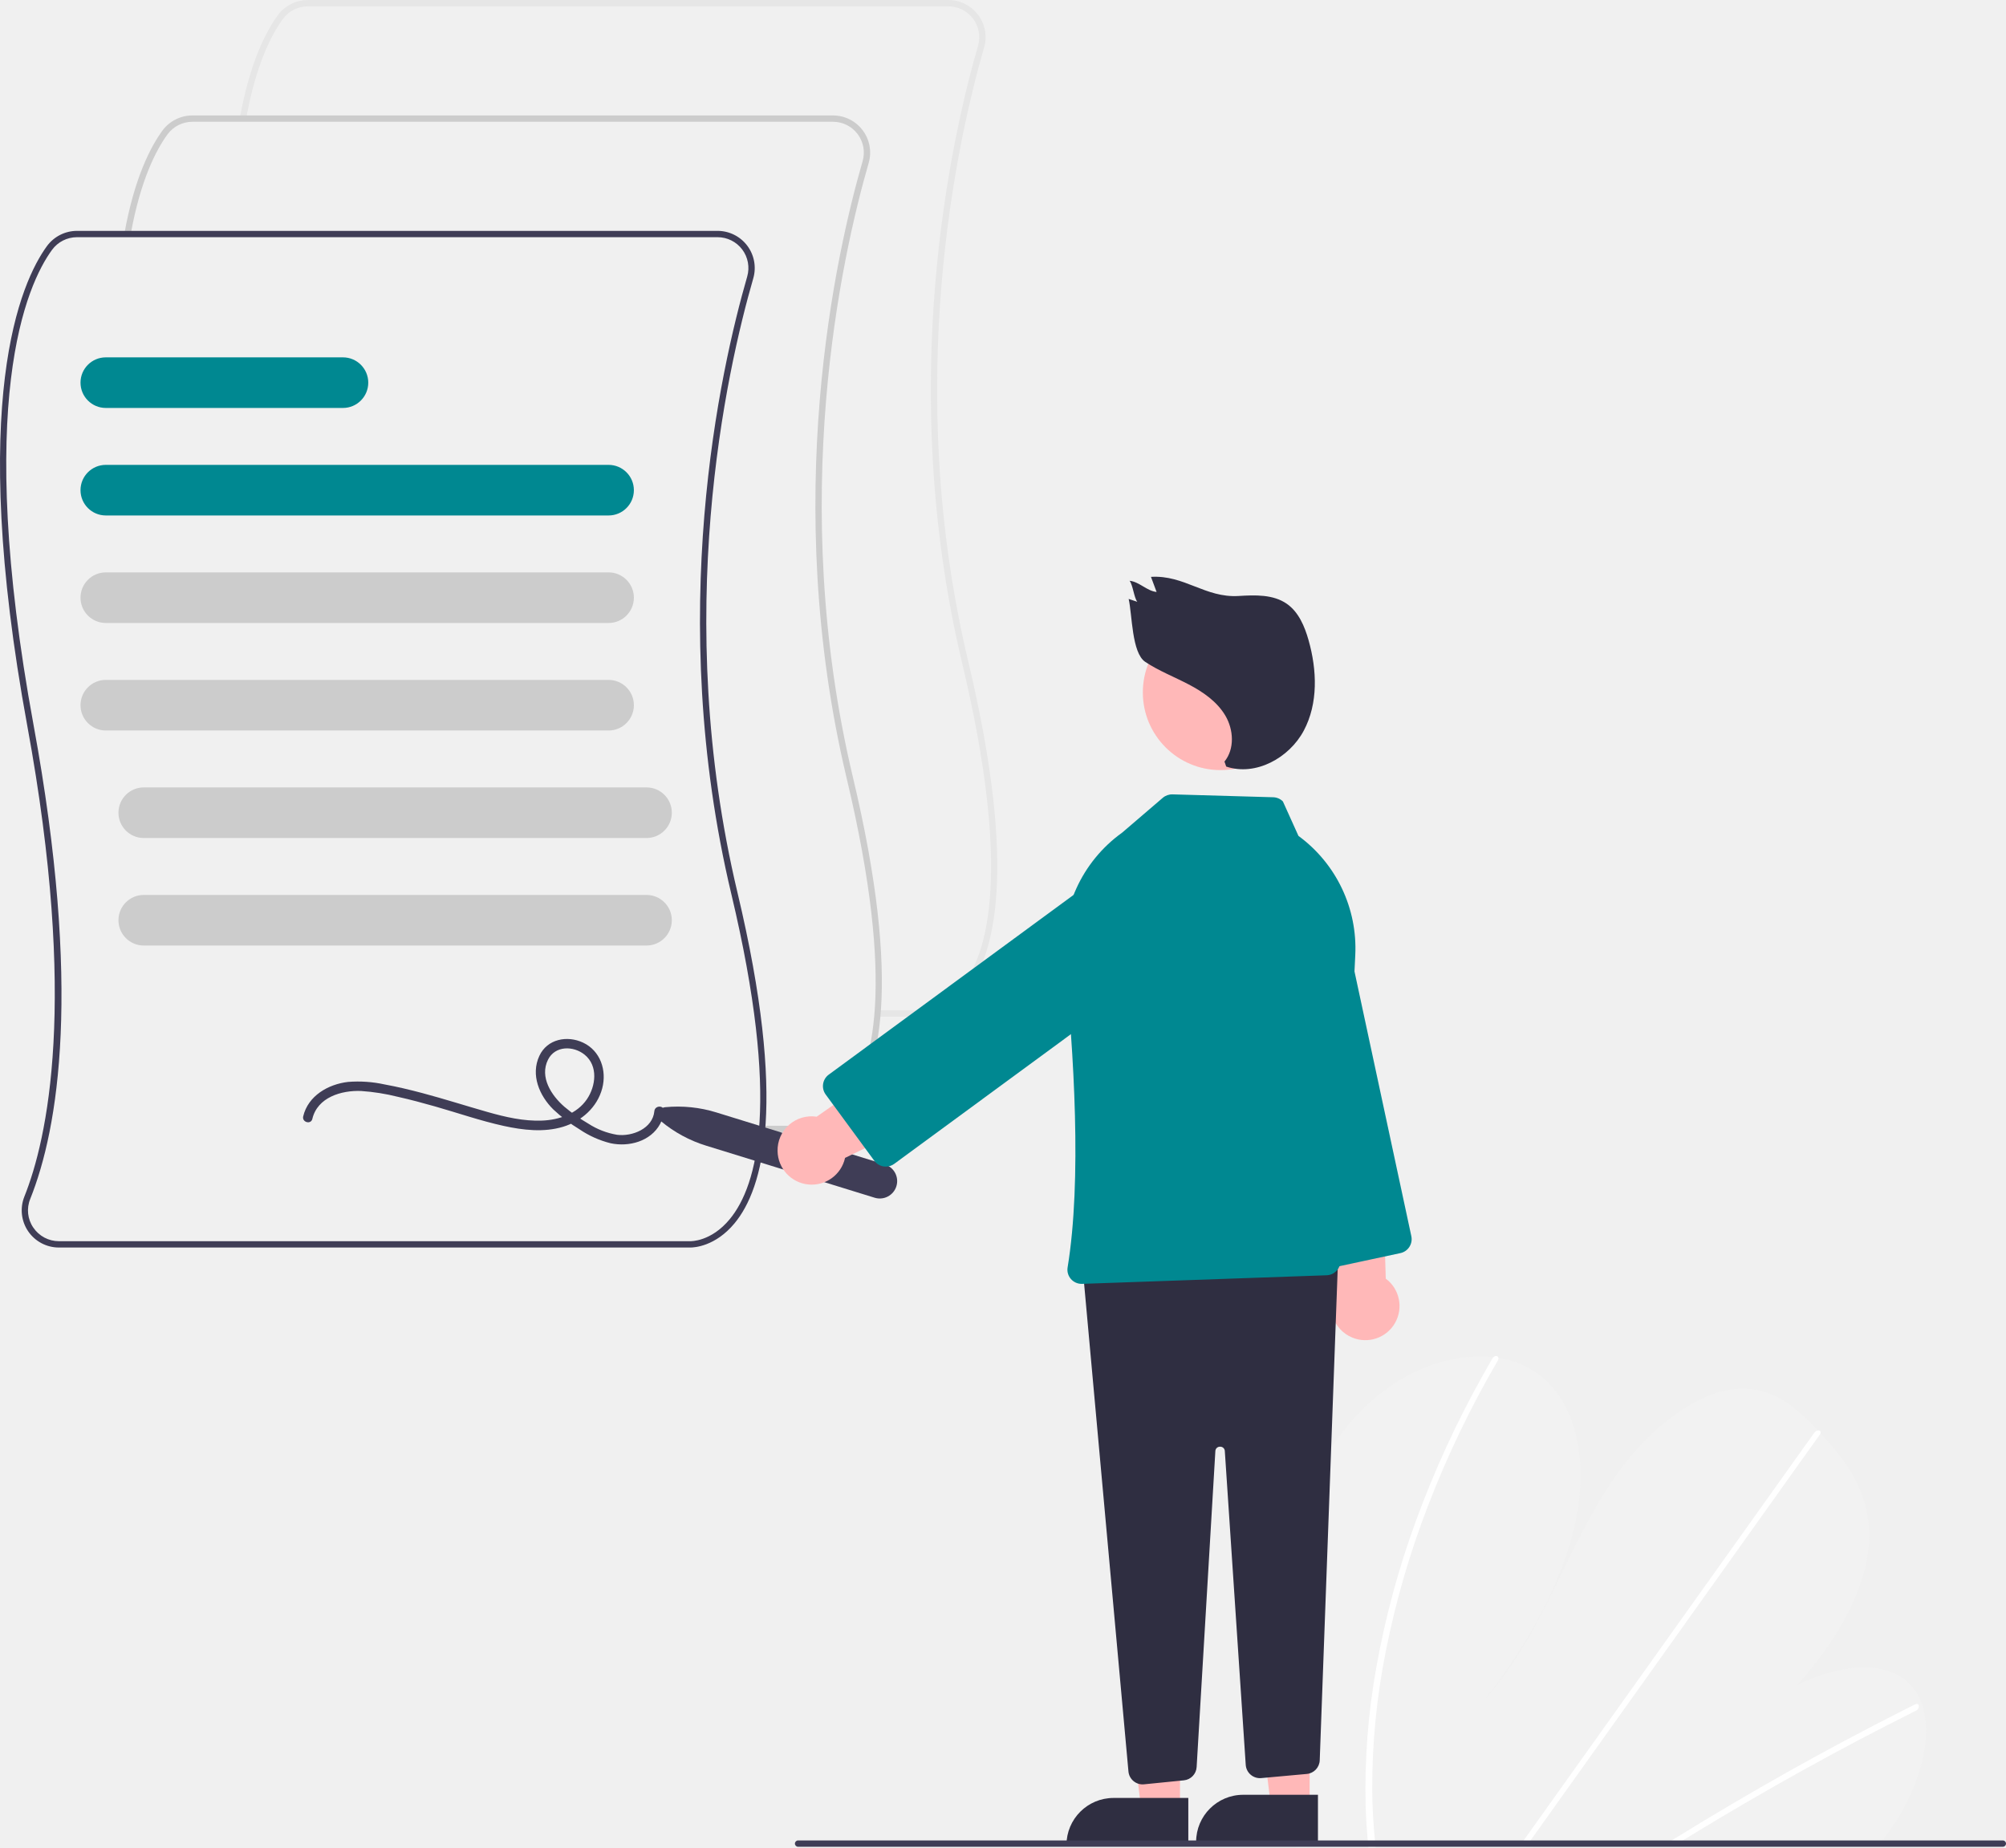
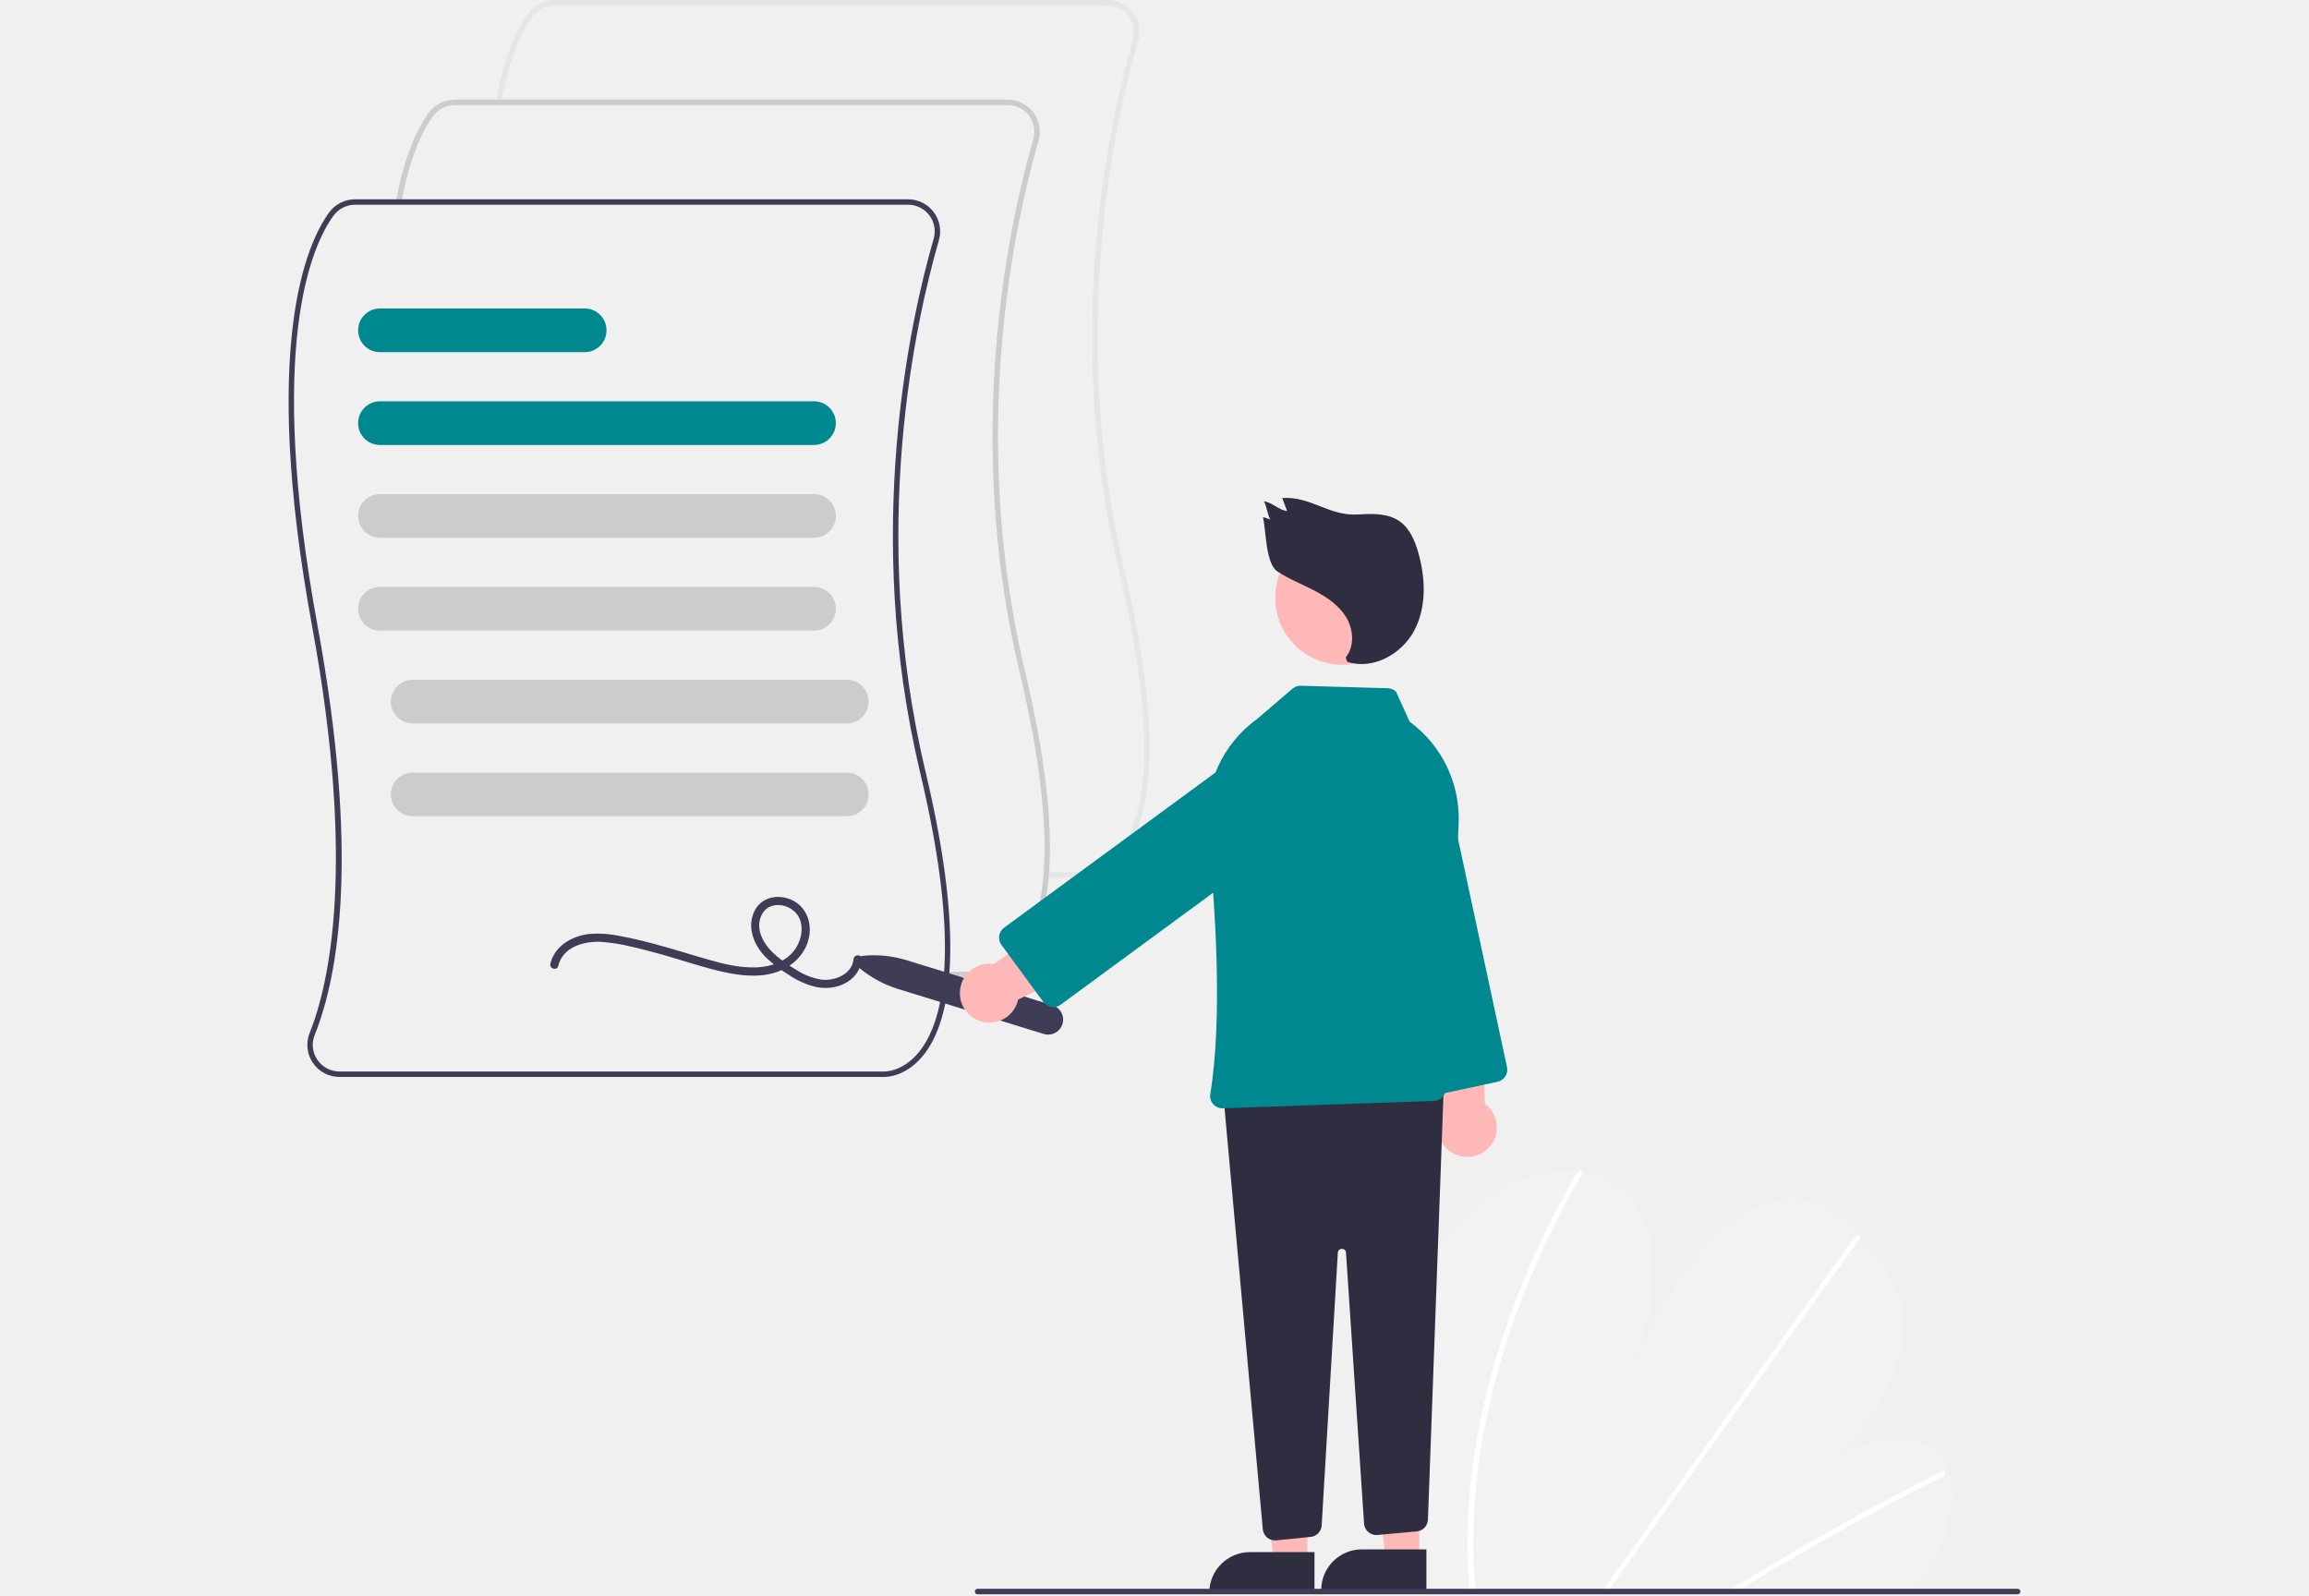
- <svg xmlns="http://www.w3.org/2000/svg" id="faaae39e-6d1f-40c0-bc77-dd3f36c97390" data-name="Layer 1" width="434.24" height="400" viewBox="0 0 634.387 584.35">
+ <svg xmlns="http://www.w3.org/2000/svg" id="faaae39e-6d1f-40c0-bc77-dd3f36c97390" data-name="Layer 1" width="434.24" height="300" viewBox="0 0 634.387 584.35">
  <path d="M574.1,479.328c-.113,0-.185-.003-.209-.004l-13.564.001v-2H573.94c.315.011,6.746.193,12.671-6.997,8.83-10.715,16.081-37.24.481-102.756-20.975-88.096-3.481-165.923,5.014-195.295a9.752,9.752,0,0,0-9.383-12.452H380.148a9.796,9.796,0,0,0-7.9,4.021c-3.599,4.95-8.537,14.46-11.627,31.655l-1.968-.354c3.157-17.569,8.256-27.358,11.978-32.478a11.801,11.801,0,0,1,9.517-4.845H582.723a11.753,11.753,0,0,1,11.304,15.007c-8.451,29.22-25.855,106.644-4.989,194.277,15.818,66.438,8.214,93.537-.951,104.572C582.043,478.959,575.382,479.328,574.1,479.328Z" transform="translate(-282.8063 -157.8251)" fill="#e6e6e6" />
  <path d="M537.6,515.828c-.113,0-.185-.003-.209-.004l-13.564.001v-2H537.44c.317.01,6.746.193,12.671-6.997,8.83-10.715,16.081-37.24.481-102.756-20.975-88.096-3.481-165.923,5.014-195.295a9.752,9.752,0,0,0-9.383-12.452H343.648a9.796,9.796,0,0,0-7.9,4.021c-3.599,4.95-8.537,14.46-11.627,31.655l-1.968-.354c3.157-17.569,8.256-27.358,11.978-32.478a11.801,11.801,0,0,1,9.517-4.845H546.223a11.753,11.753,0,0,1,11.304,15.007c-8.451,29.22-25.855,106.644-4.989,194.277,15.818,66.438,8.214,93.537-.951,104.572C545.543,515.459,538.882,515.828,537.6,515.828Z" transform="translate(-282.8063 -157.8251)" fill="#ccc" />
  <path d="M501.1,552.328c-.113,0-.185-.003-.209-.004l-199.453.001a11.75,11.75,0,0,1-10.928-16.102c7.237-18.081,16.981-61.459.932-148.839-18.951-103.18-1.985-140.47,6.189-151.713a11.801,11.801,0,0,1,9.518-4.845H509.723a11.753,11.753,0,0,1,11.304,15.007c-8.451,29.22-25.855,106.644-4.989,194.277,15.818,66.438,8.214,93.537-.951,104.572C509.043,551.959,502.382,552.328,501.1,552.328ZM307.148,232.825a9.796,9.796,0,0,0-7.9,4.021c-8.023,11.035-24.651,47.757-5.84,150.176,15.332,83.474,7.896,127.614-1.042,149.944a9.587,9.587,0,0,0,.977,9.064,9.763,9.763,0,0,0,8.095,4.294H500.94c.315.015,6.746.193,12.671-6.997,8.83-10.715,16.081-37.24.481-102.756-20.975-88.096-3.481-165.923,5.014-195.295a9.752,9.752,0,0,0-9.383-12.452Z" transform="translate(-282.8063 -157.8251)" fill="#3f3d56" />
  <path d="M475.267,320.825h-159a8,8,0,1,1,0-16h159a8,8,0,0,1,0,16Z" transform="translate(-282.8063 -157.8251)" fill="#008891" />
  <path d="M475.267,354.825h-159a8,8,0,1,1,0-16h159a8,8,0,0,1,0,16Z" transform="translate(-282.8063 -157.8251)" fill="#ccc" />
  <path d="M475.267,388.825h-159a8,8,0,1,1,0-16h159a8,8,0,0,1,0,16Z" transform="translate(-282.8063 -157.8251)" fill="#ccc" />
  <path d="M487.267,422.825h-159a8,8,0,1,1,0-16h159a8,8,0,0,1,0,16Z" transform="translate(-282.8063 -157.8251)" fill="#ccc" />
  <path d="M487.267,456.825h-159a8,8,0,1,1,0-16h159a8,8,0,0,1,0,16Z" transform="translate(-282.8063 -157.8251)" fill="#ccc" />
  <path d="M391.267,286.825h-75a8,8,0,1,1,0-16h75a8,8,0,0,1,0,16Z" transform="translate(-282.8063 -157.8251)" fill="#008891" />
  <path d="M381.583,511.647c1.614-6.835,9.198-9.075,15.398-8.825a65.728,65.728,0,0,1,11.611,1.837c3.984.891,7.929,1.947,11.855,3.066,7.198,2.053,14.323,4.536,21.64,6.141,6.091,1.336,12.711,2.12,18.786.275,5.839-1.773,10.793-6.126,12.382-12.145,1.497-5.672-.558-11.873-6.054-14.465-5.012-2.364-11.342-1.162-13.827,4.184-2.801,6.027-.002,12.599,4.432,16.96a49.668,49.668,0,0,0,8.238,6.257,30.676,30.676,0,0,0,9.864,4.418c5.785,1.236,12.676-.585,15.66-6.112a10.329,10.329,0,0,0,1.172-4.037c.177-1.922-2.825-1.91-3,0-.506,5.503-6.951,8.081-11.77,7.477a23.924,23.924,0,0,1-9.125-3.542,53.472,53.472,0,0,1-7.558-5.333c-4.088-3.538-7.92-9.359-5.174-14.879,2.236-4.495,8.063-4.45,11.608-1.551,4.293,3.511,3.527,9.883.696,14.052-3.135,4.616-8.817,6.551-14.174,6.76-5.821.227-11.593-1.109-17.157-2.689-6.913-1.963-13.756-4.16-20.702-6.008-3.943-1.049-7.917-1.996-11.931-2.733a39.377,39.377,0,0,0-11.57-.801c-6.26.723-12.65,4.367-14.191,10.894-.443,1.877,2.449,2.679,2.893.798Z" transform="translate(-282.8063 -157.8251)" fill="#3f3d56" />
  <path d="M688.083,681.265a458.031,458.031,0,0,0,4.318,58.855c.095.685.198,1.37.293,2.055l184.402-1.03c.541-.68,1.074-1.369,1.591-2.065,1.722-2.306,3.335-4.677,4.816-7.13,7.12-11.817,10.379-25.653,7.113-35.199l-.059-.148a16.75,16.75,0,0,0-3.269-5.681c-7.447-8.383-22.504-6.985-36.168-.219C863.375,677.288,873.134,660.36,873.876,645.25c.727-14.738-6.98-25.267-15.338-34.214-.274-.296-.548-.583-.823-.871-.133-.148-.274-.288-.407-.435-6.522-6.819-14.125-13.54-25.129-12.727-12.069.893-25.451,11.003-34.833,22.783-9.383,11.772-15.617,25.145-21.937,38.197-6.328,13.043-13.174,26.42-23.328,37.569,13.753-17.396,24.842-37.189,28.938-56.439s.491-37.738-11.766-46.804a28.669,28.669,0,0,0-12.558-5.067c-.529-.088-1.066-.159-1.612-.222-11.347-1.291-24.895,2.633-36.422,12.014C705.966,609.361,697.165,624.673,692.787,639.209,688.408,653.744,687.941,667.738,688.083,681.265Z" transform="translate(-282.8063 -157.8251)" fill="#f2f2f2" />
  <path d="M808.729,741.527l3.526-.02q1.679-1.05,3.375-2.075c.7-.442,1.407-.867,2.116-1.3q17.544-10.715,35.308-20.556,17.748-9.849,35.674-18.79a1.478,1.478,0,0,0,.85-1.69.426.426,0,0,0-.059-.124c-.167-.313-.539-.443-1.083-.176-1.466.735-2.94,1.47-4.406,2.222q-17.975,9.094-35.796,19.097-17.808,9.998-35.414,20.879c-.247.15-.494.308-.741.458C810.96,740.143,809.849,740.835,808.729,741.527Z" transform="translate(-282.8063 -157.8251)" fill="#fff" />
  <path d="M763.264,741.781l2.18-.012c.492-.688.975-1.376,1.467-2.065q17.332-24.304,34.656-48.608,28.371-39.79,56.724-79.579a1.404,1.404,0,0,0,.245-.48c.162-.587-.27-.932-.823-.871a1.656,1.656,0,0,0-1.152.733q-15.906,22.314-31.804,44.611-28.223,39.591-56.438,79.173c-1.196,1.675-2.393,3.358-3.589,5.033C764.24,740.404,763.748,741.092,763.264,741.781Z" transform="translate(-282.8063 -157.8251)" fill="#fff" />
  <path d="M714.688,729.118c.111,3.675.354,7.291.672,10.873q.092,1.028.185,2.055l2.288-.013c-.07-.685-.14-1.37-.201-2.055-.483-5.176-.826-10.41-.873-15.786a220.23,220.23,0,0,1,4.336-44.392,276.397,276.397,0,0,1,13.428-46.119,316.724,316.724,0,0,1,21.97-45.63,1.219,1.219,0,0,0,.202-.81c-.094-.652-.963-.845-1.612-.222a1.894,1.894,0,0,0-.328.415q-1.583,2.722-3.108,5.46a316.505,316.505,0,0,0-21.028,45.79A275.09,275.09,0,0,0,718.1,684.872,217.271,217.271,0,0,0,714.688,729.118Z" transform="translate(-282.8063 -157.8251)" fill="#fff" />
  <path d="M491.811,512.358a2.5,2.5,0,0,1,1.362-4.41,41.289,41.289,0,0,1,16.193,1.66l53.315,16.466a5.5,5.5,0,0,1-3.246,10.51l-53.315-16.466A41.292,41.292,0,0,1,491.811,512.358Z" transform="translate(-282.8063 -157.8251)" fill="#3f3d56" />
  <path d="M710.358,580.757a10.743,10.743,0,0,1-4.868-15.737l-9.139-47.792,23.291-1.816,1.406,46.747A10.801,10.801,0,0,1,710.358,580.757Z" transform="translate(-282.8063 -157.8251)" fill="#ffb8b8" />
  <path d="M694.914,556.092l-23.723-110.482a17.5,17.5,0,1,1,34.22-7.347l23.723,110.481a4.506,4.506,0,0,1-3.455,5.345l-25.421,5.458a4.498,4.498,0,0,1-5.344-3.455Z" transform="translate(-282.8063 -157.8251)" fill="#008891" />
  <polygon points="373.17 572.064 360.911 572.064 355.078 524.776 373.173 524.777 373.17 572.064" fill="#ffb8b8" />
  <path d="M352.154,568.561H375.797a0,0,0,0,1,0,0v14.887a0,0,0,0,1,0,0H337.267a0,0,0,0,1,0,0v0A14.887,14.887,0,0,1,352.154,568.561Z" fill="#2f2e41" />
  <polygon points="414.17 571.064 401.911 571.064 396.078 523.776 414.173 523.777 414.17 571.064" fill="#ffb8b8" />
  <path d="M393.154,567.561H416.797a0,0,0,0,1,0,0v14.887a0,0,0,0,1,0,0H378.267a0,0,0,0,1,0,0v0A14.887,14.887,0,0,1,393.154,567.561Z" fill="#2f2e41" />
  <path d="M641.288,721.068a4.469,4.469,0,0,1-1.616-3.062L625.419,561.227a4.501,4.501,0,0,1,4.313-4.904l71.48-2.681a4.502,4.502,0,0,1,4.666,4.662l-5.714,156.177a4.508,4.508,0,0,1-4.09,4.316l-14.413,1.311a4.5,4.5,0,0,1-4.897-4.183l-6.614-99.217a1.436,1.436,0,0,0-1.496-1.399h-.006a1.437,1.437,0,0,0-1.492,1.411l-5.919,99.886a4.479,4.479,0,0,1-4.044,4.211l-12.591,1.26a4.47,4.47,0,0,1-3.313-1.008Z" transform="translate(-282.8063 -157.8251)" fill="#2f2e41" />
  <circle cx="385.977" cy="218.962" r="24.561" fill="#ffb8b8" />
  <path d="M621.485,562.288a4.462,4.462,0,0,1-1.053-3.679c4.534-27.562,1.979-68.074-.964-97.207a44.201,44.201,0,0,1,18.241-40.302l12.827-10.994a4.57,4.57,0,0,1,3.057-1.082l31.866.91a4.483,4.483,0,0,1,3.053,1.317l4.924,10.904.051.037a44.07,44.07,0,0,1,17.915,37.69l-4.69,96.937a4.524,4.524,0,0,1-4.347,4.28l-77.347,2.718c-.05.001-.1.002-.149.002A4.489,4.489,0,0,1,621.485,562.288Z" transform="translate(-282.8063 -157.8251)" fill="#008891" />
  <path d="M528.709,521.837a10.743,10.743,0,0,1,12.366-10.883l39.865-27.898,11.19,20.508-42.077,20.416a10.801,10.801,0,0,1-21.344-2.143Z" transform="translate(-282.8063 -157.8251)" fill="#ffb8b8" />
  <path d="M562.258,526.687a4.473,4.473,0,0,1-2.945-1.785l-15.385-20.96a4.506,4.506,0,0,1,.965-6.291l91.095-66.863a17.5,17.5,0,0,1,20.71,28.216L565.603,525.866a4.469,4.469,0,0,1-2.653.873A4.602,4.602,0,0,1,562.258,526.687Z" transform="translate(-282.8063 -157.8251)" fill="#008891" />
  <path d="M670.04,398.652c3.257-3.994,2.901-10.077.286-14.518s-7.052-7.5-11.618-9.889-9.417-4.268-13.714-7.113-4.11-14.887-5.254-19.912l2.729.909c-1.049-1.342-1.385-5.307-2.434-6.649,3.084.305,5.455,3.232,8.538,3.537l-1.779-4.776c10.574-.652,17.149,6.696,27.723,6.044,5.239-.323,10.929-.527,15.236,2.473,3.743,2.607,5.637,7.12,6.881,11.509,2.669,9.423,3.084,19.979-1.526,28.62s-15.237,14.464-24.52,11.344Z" transform="translate(-282.8063 -157.8251)" fill="#2f2e41" />
  <path d="M535.194,741.825h381a1,1,0,0,0,0-2h-381a1,1,0,0,0,0,2Z" transform="translate(-282.8063 -157.8251)" fill="#3f3d56" />
</svg>
